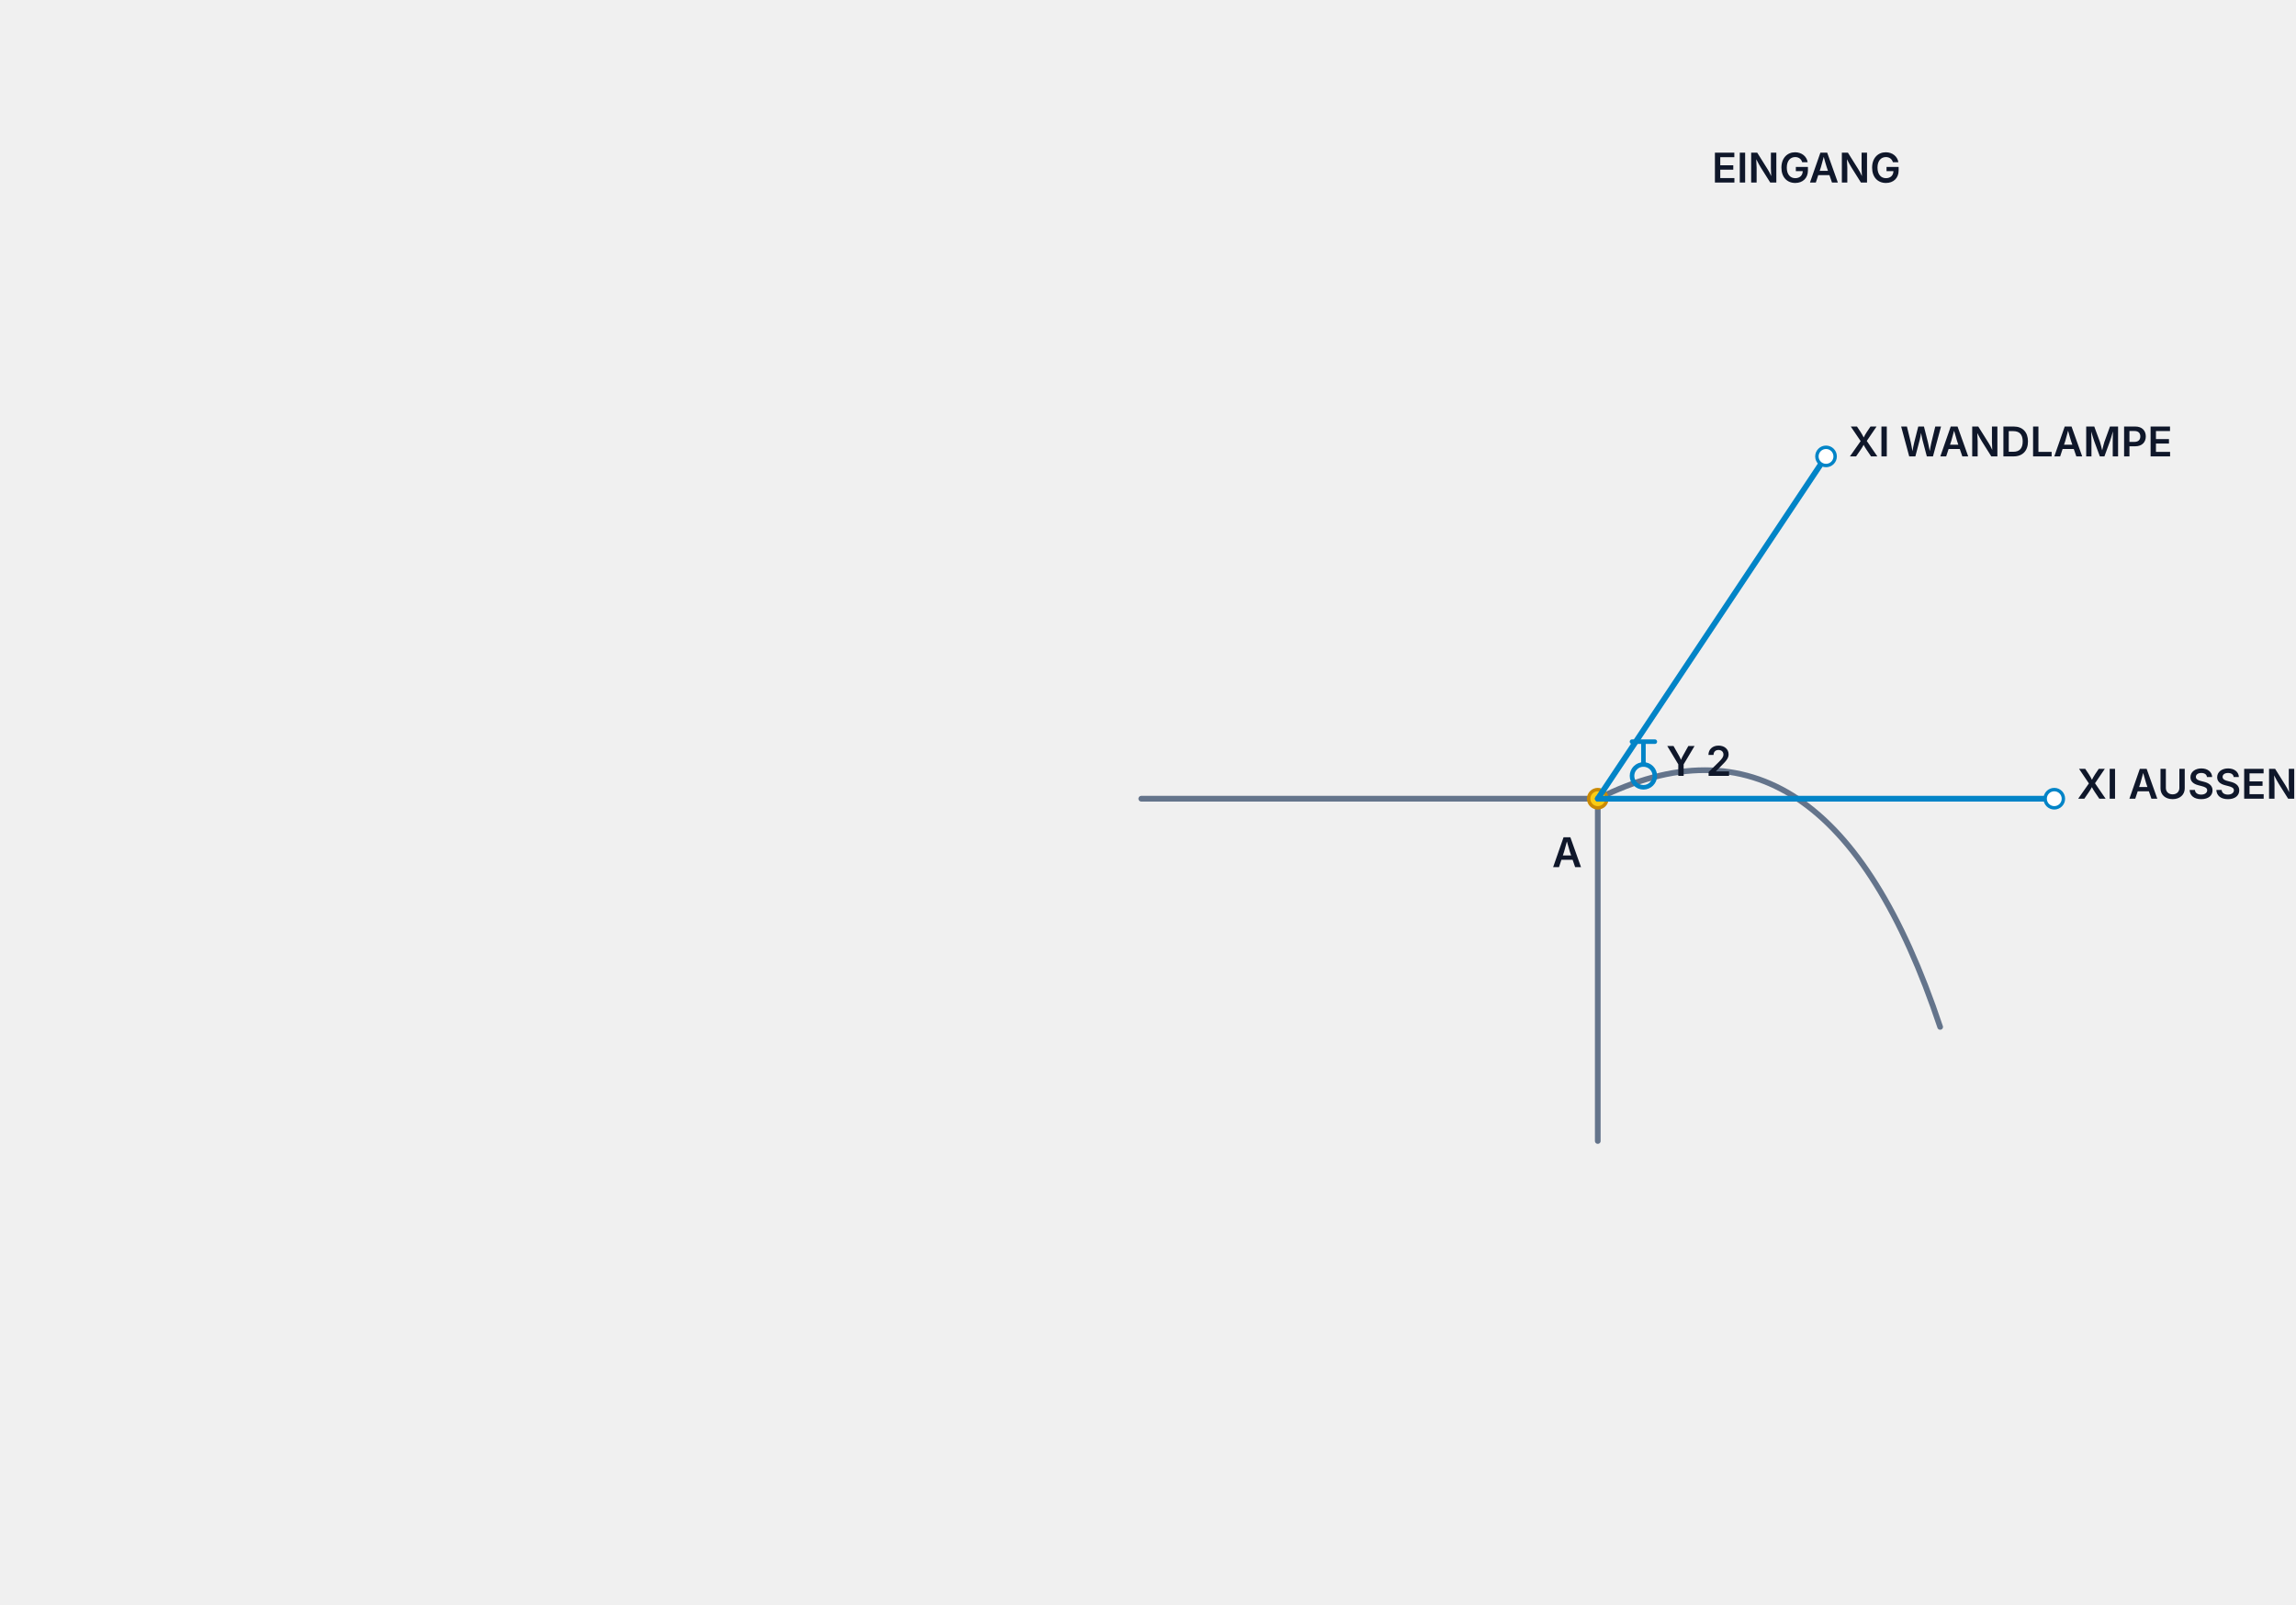
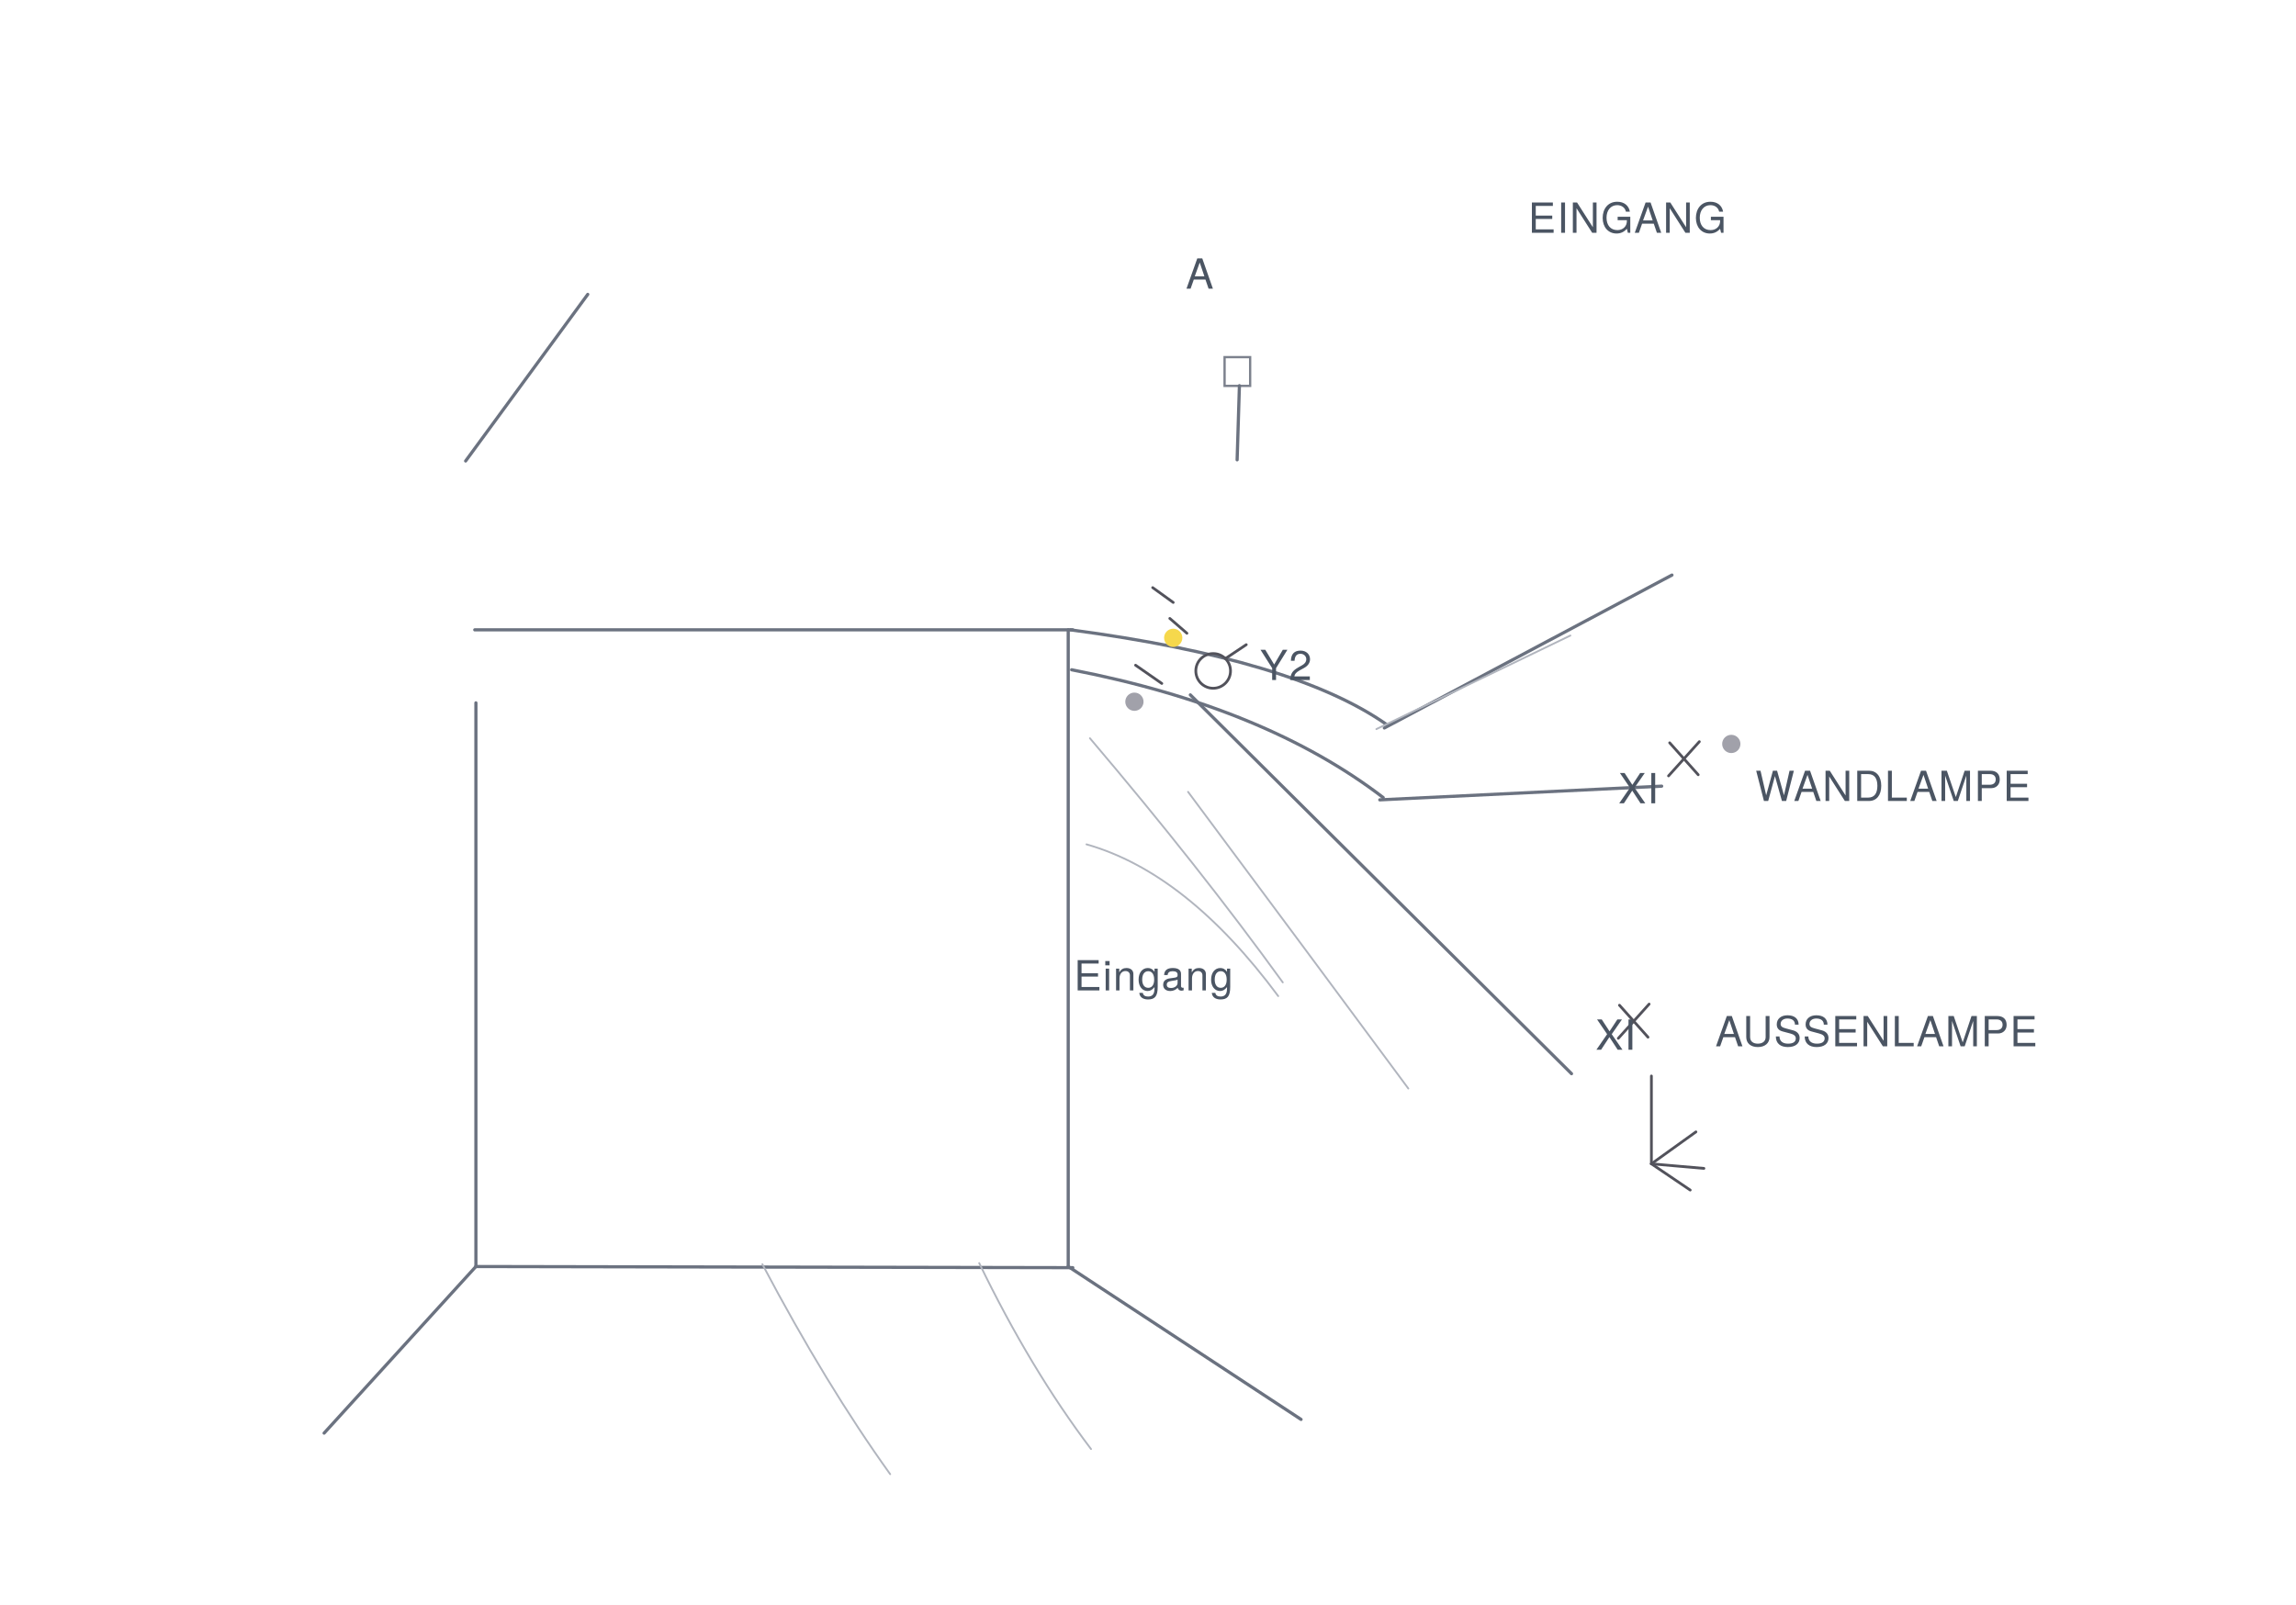
<svg xmlns="http://www.w3.org/2000/svg" viewBox="0 0 10059 7033" width="10059" height="7033">
  <style>
-         .wall { stroke: #64748b; stroke-width: 25; fill: none; stroke-linecap: round; stroke-linejoin: round; }
-         .wall-thin { stroke: #94a3b8; stroke-width: 15; fill: none; stroke-dasharray: 40 40; }
-         .wire { stroke: #0284c7; stroke-width: 25; fill: none; stroke-linecap: round; }
-         .symbol { stroke: #0284c7; stroke-width: 20; fill: none; stroke-linecap: round; }
-         .text { font-family: 'Inter', sans-serif; font-size: 180px; fill: #0f172a; font-weight: 600; }
-         .text-sm { font-family: 'Inter', sans-serif; font-size: 140px; fill: #0f172a; }
-         .node { fill: #facc15; stroke: #ca8a04; stroke-width: 15; }
-         .junction { fill: #fff; stroke: #0284c7; stroke-width: 15; }
+         .line { stroke: #6b7280; stroke-width: 14; fill: none; stroke-linecap: round; stroke-linejoin: round; }
+         .thin { stroke: #b1b5be; stroke-width: 8; fill: none; stroke-linecap: round; stroke-linejoin: round; }
+         .symbol { stroke: #52525b; stroke-width: 12; fill: none; stroke-linecap: round; stroke-linejoin: round; }
+         .text { font-family: "Avenir Next", "Helvetica Neue", sans-serif; font-size: 122px; fill: #52525b; }
+         .title { font-family: "Avenir Next", "Helvetica Neue", sans-serif; font-size: 182px; fill: #4b5563; letter-spacing: 5px; }
+         .dot-yellow { fill: #f6d84c; }
+         .dot-gray { fill: #a1a1aa; }
+         .sq { stroke: #7c818d; stroke-width: 10; fill: none; }
    </style>
-   <text x="7500" y="800" class="text" font-size="300">EINGANG</text>
-   <path class="wall" d="M 5000 3500 L 7000 3500 L 7000 5000" />
-   <path class="wall" d="M 7000 3500 Q 8000 3000 8500 4500" />
-   <text x="6800" y="3800" class="text" font-size="250">A</text>
-   <circle cx="7000" cy="3500" r="40" class="node" />
-   <circle cx="7200" cy="3400" r="50" class="symbol" />
-   <path class="symbol" d="M 7200 3350 L 7200 3250 M 7150 3250 L 7250 3250" />
-   <text x="7300" y="3400" class="text">Y 2</text>
-   <path class="wire" d="M 7000 3500 L 8000 2000" />
-   <path class="wire" d="M 7000 3500 L 9000 3500" />
-   <circle cx="8000" cy="2000" r="40" class="junction" />
-   <text x="8100" y="2000" class="text">XI WANDLAMPE</text>
-   <circle cx="9000" cy="3500" r="40" class="junction" />
-   <text x="9100" y="3500" class="text">XI AUSSENLAMPE</text>
+   <rect width="10059" height="7033" fill="#ffffff" />
+   <text x="6695" y="1020" class="title">EINGANG</text>
+   <path class="line" d="M 2040 2020 L 2575 1290" />
+   <path class="line" d="M 2085 3080 L 2085 5550" />
+   <path class="line" d="M 2085 5550 L 4700 5555" />
+   <path class="line" d="M 2080 2760 L 4700 2760" />
+   <path class="line" d="M 4680 2760 L 4680 5550" />
+   <path class="line" d="M 4680 5550 L 5700 6220" />
+   <path class="line" d="M 2085 5550 L 1420 6280" />
+   <path class="thin" d="M 3340 5540 Q 3620 6070 3900 6460" />
+   <path class="thin" d="M 4290 5535 Q 4515 6000 4780 6350" />
+   <path class="line" d="M 4690 2760 Q 5670 2890 6075 3175" />
+   <path class="line" d="M 4695 2935 Q 5545 3100 6060 3495" />
+   <path class="line" d="M 5215 3045 L 6885 4705" />
+   <path class="thin" d="M 5205 3470 Q 5730 4175 6170 4770" />
+   <path class="thin" d="M 4775 3235 Q 5255 3800 5620 4305" />
+   <path class="line" d="M 6045 3505 L 7280 3445" />
+   <path class="line" d="M 6065 3190 L 7325 2520" />
+   <path class="thin" d="M 6030 3195 L 6880 2785" />
+   <rect x="5365" y="1565" width="112" height="126" class="sq" />
+   <path class="line" d="M 5430 1690 L 5420 2015" />
+   <text x="5195" y="1265" class="title">A</text>
+   <circle cx="5140" cy="2795" r="40" class="dot-yellow" />
+   <circle cx="4970" cy="3075" r="40" class="dot-gray" />
+   <circle cx="7585" cy="3260" r="40" class="dot-gray" />
+   <path class="symbol" d="M 5050 2575 L 5140 2640" />
+   <path class="symbol" d="M 5125 2710 L 5200 2775" />
+   <path class="symbol" d="M 4975 2915 L 5090 2995" />
+   <circle cx="5315" cy="2940" r="76" class="symbol" />
+   <path class="symbol" d="M 5370 2885 L 5460 2825" />
+   <text x="5520" y="2980" class="title">Y2</text>
+   <path class="symbol" d="M 7310 3400 L 7445 3250" />
+   <path class="symbol" d="M 7315 3255 L 7440 3395" />
+   <text x="7690" y="3510" class="title">WANDLAMPE</text>
+   <text x="7090" y="3520" class="title">XI</text>
+   <path class="symbol" d="M 7090 4550 L 7225 4400" />
+   <path class="symbol" d="M 7095 4405 L 7220 4545" />
+   <path class="symbol" d="M 7235 4715 L 7235 5100" />
+   <path class="symbol" d="M 7235 5100 L 7430 4960" />
+   <path class="symbol" d="M 7235 5100 L 7465 5120" />
+   <path class="symbol" d="M 7235 5100 L 7405 5215" />
+   <text x="7515" y="4585" class="title">AUSSENLAMPE</text>
+   <text x="6990" y="4600" class="title">XI</text>
+   <text x="4705" y="4340" class="title">Eingang</text>
+   <path class="thin" d="M 4760 3700 Q 5200 3825 5600 4365" />
</svg>
